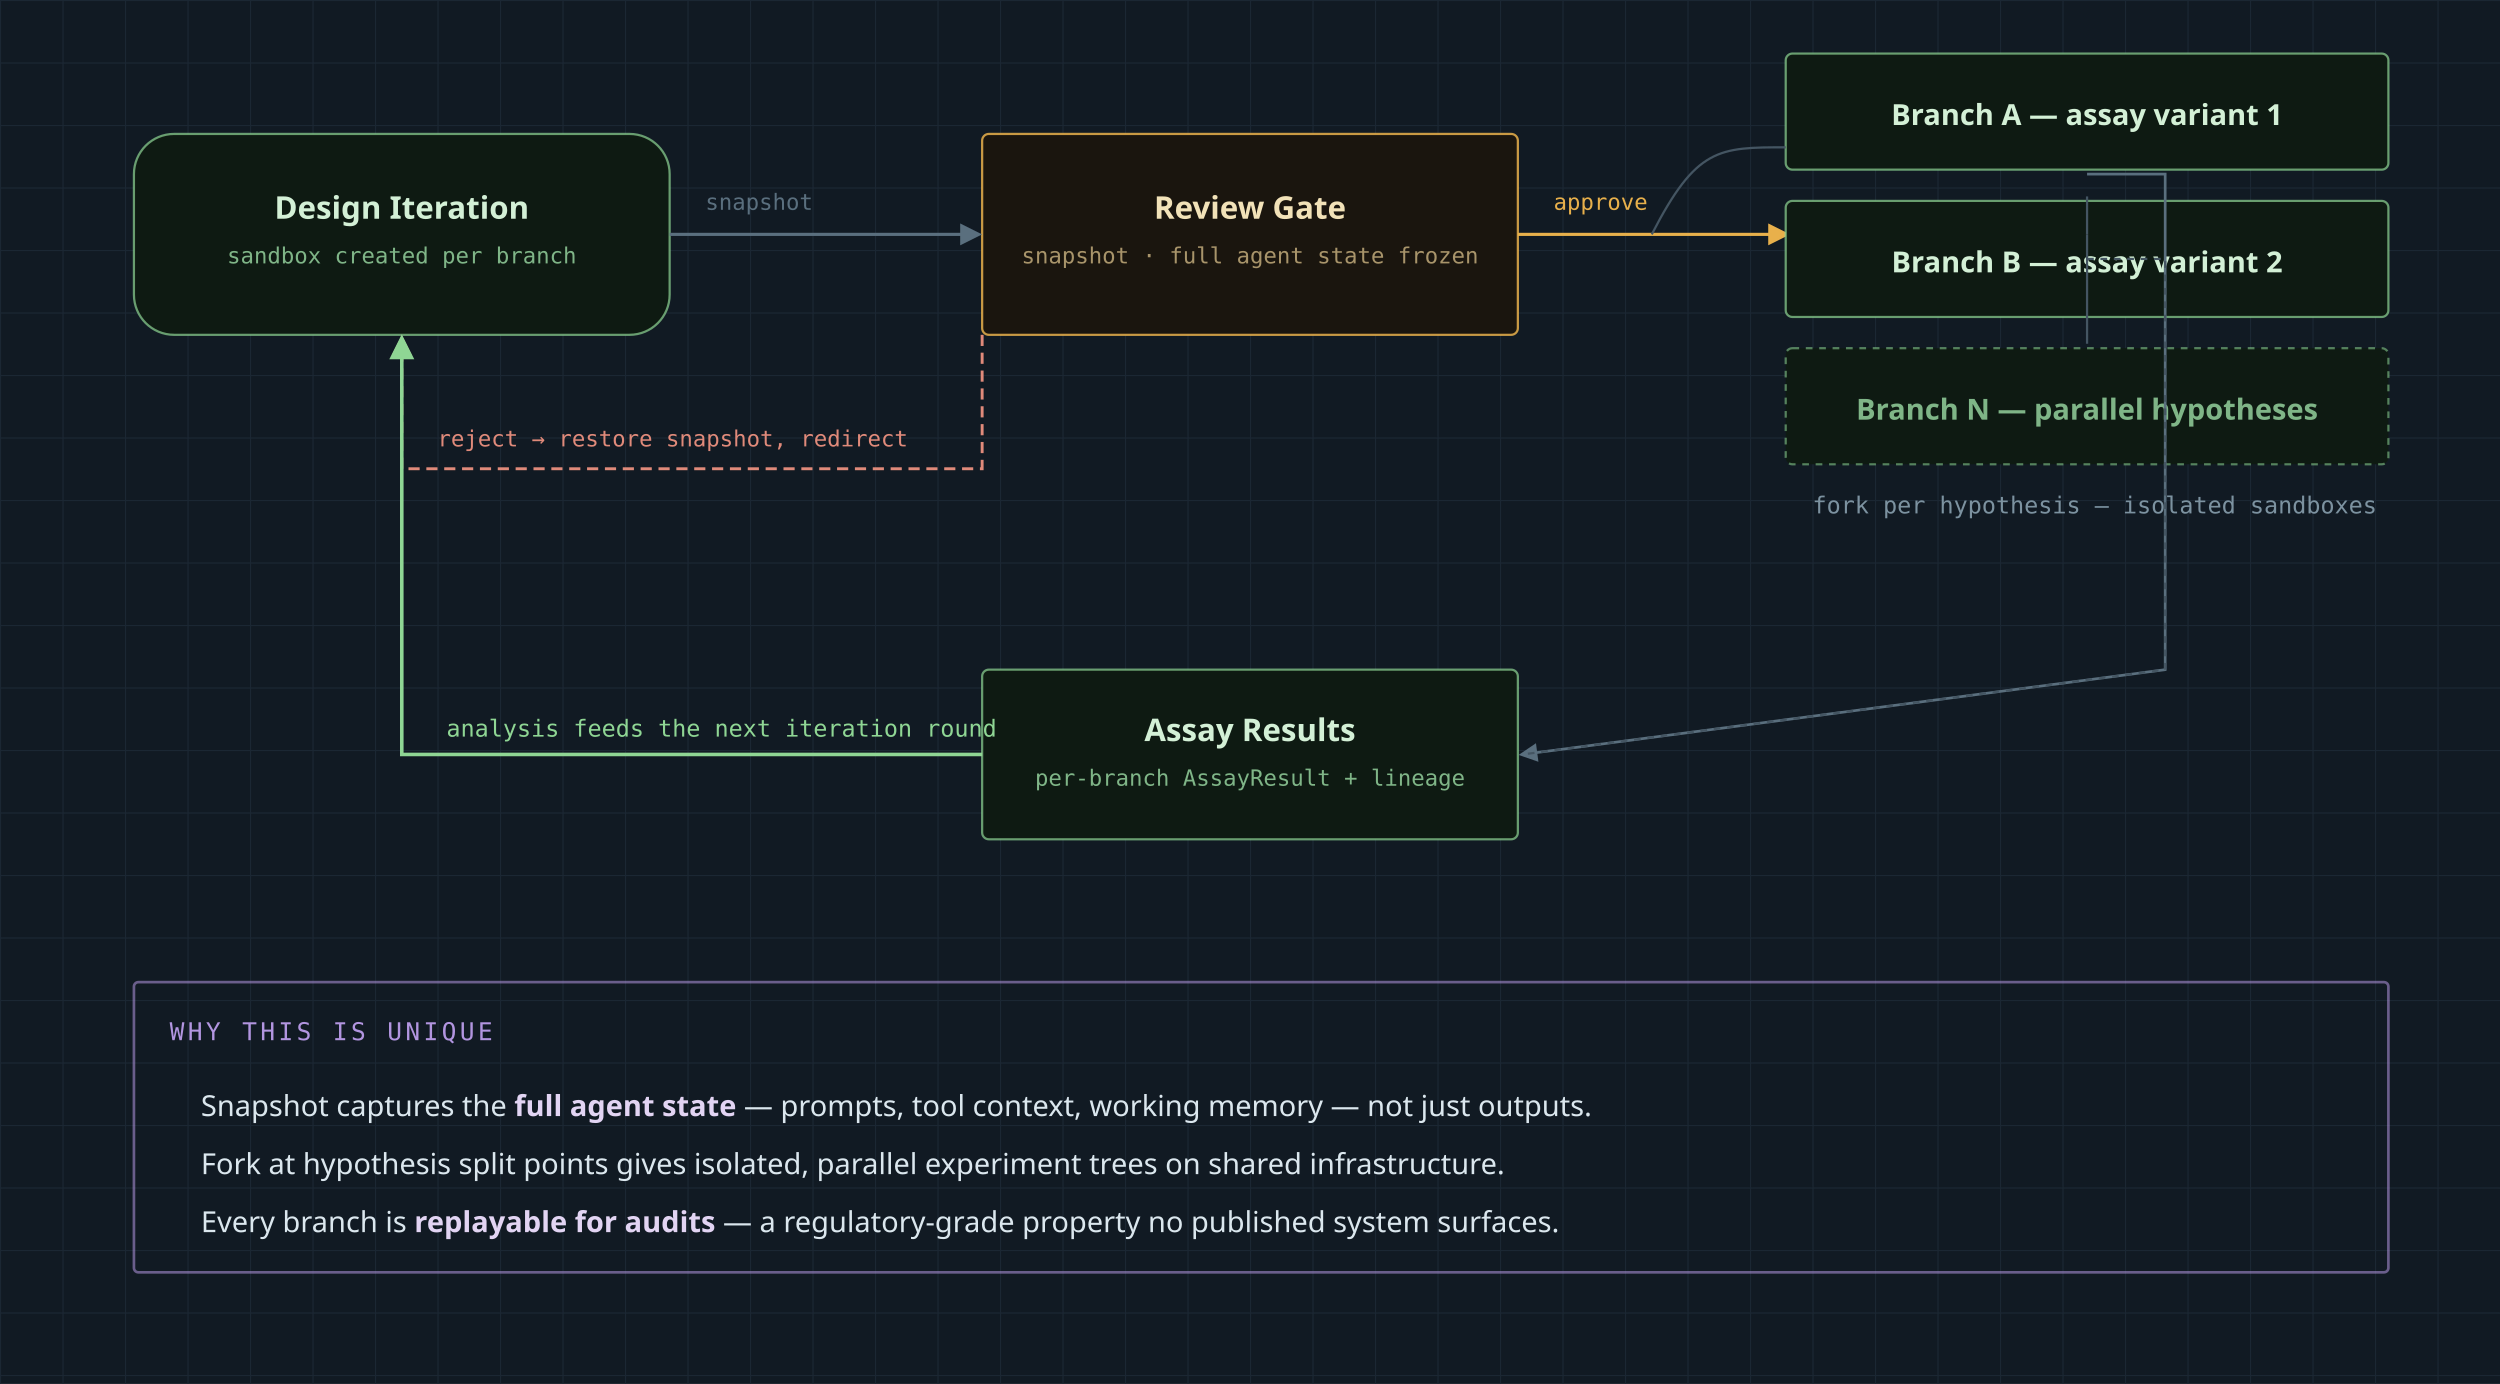
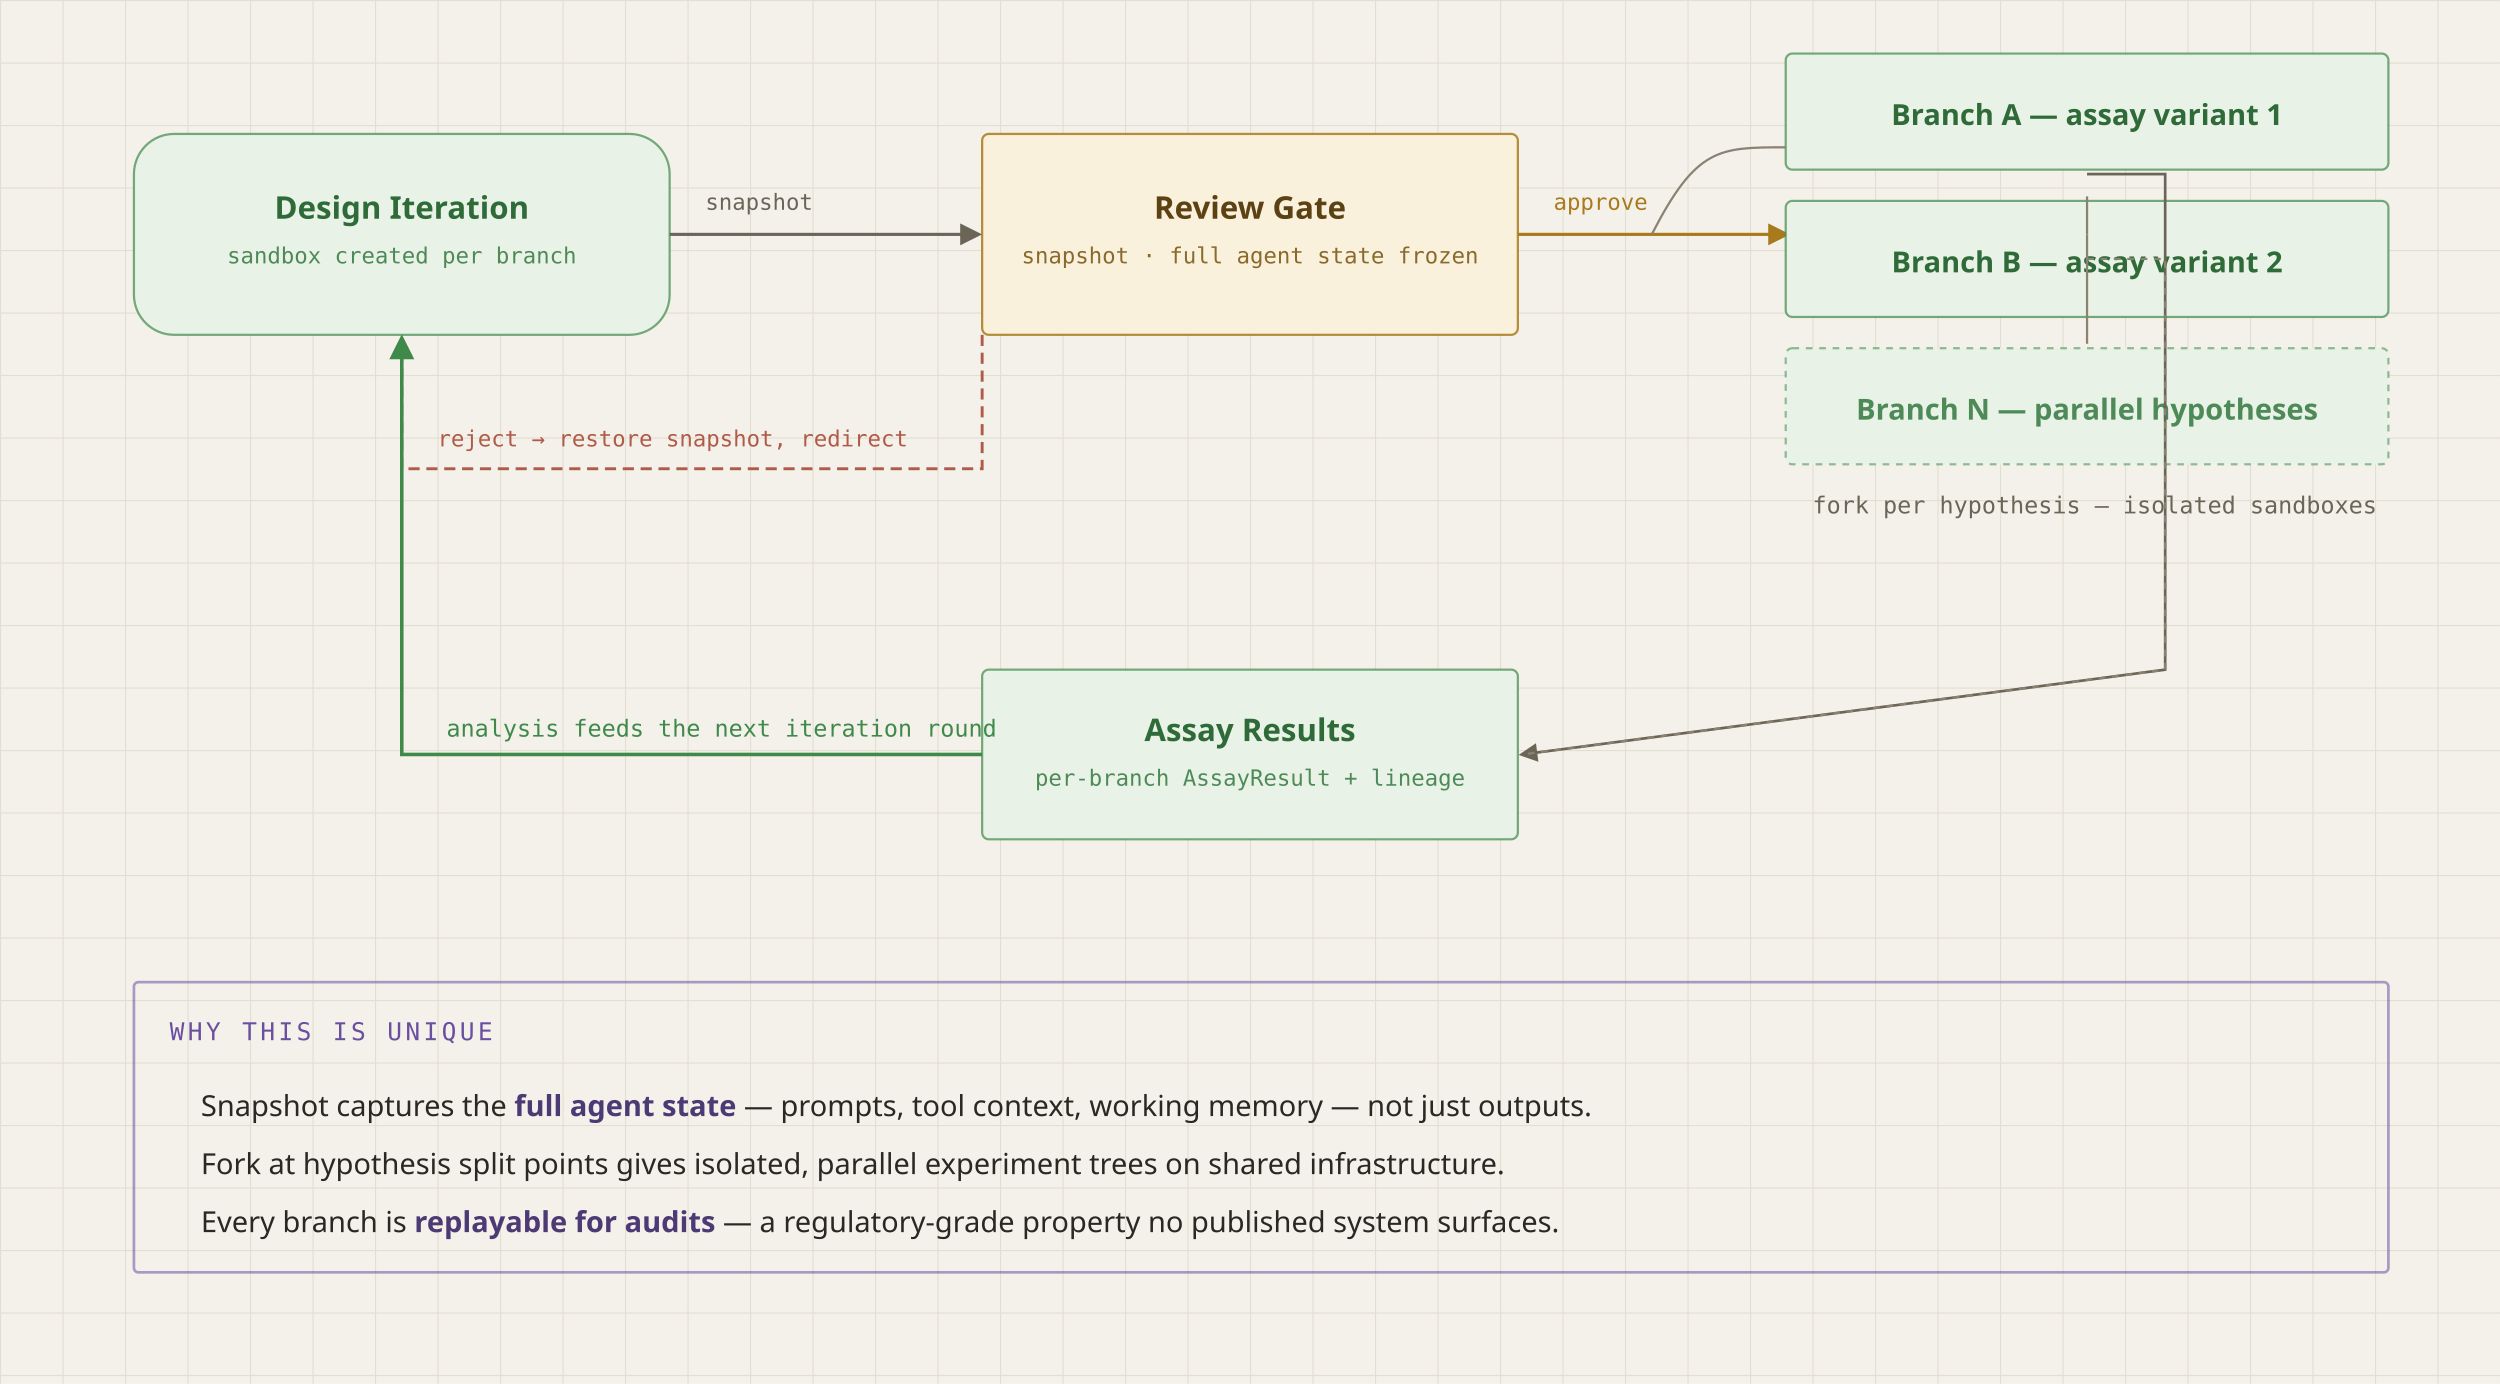
<svg xmlns="http://www.w3.org/2000/svg" width="1120" viewBox="0 0 1120 620">
  <defs>
    <pattern id="grid" width="28" height="28" patternUnits="userSpaceOnUse">
-       <path d="M 28 0 L 0 0 0 28" fill="none" stroke="#1b2733" stroke-width="1" />
+       <path d="M 28 0 L 0 0 0 28" fill="none" stroke="#e3ded2" stroke-width="1" />
    </pattern>
  </defs>
-   <rect x="0" y="0" width="1120" height="620" fill="#111a23" />
+   <rect x="0" y="0" width="1120" height="620" fill="#f3f1ea" />
  <rect x="0" y="0" width="1120" height="620" fill="url(#grid)" />
  <defs>
    <marker id="arrow" viewBox="0 0 10 10" refX="8" refY="5" markerWidth="7" markerHeight="7" orient="auto-start-reverse">
-       <path d="M0,0 L10,5 L0,10 z" fill="#5a6f7e" />
+       <path d="M0,0 L10,5 L0,10 z" fill="#6b6558" />
    </marker>
    <marker id="arrowA" viewBox="0 0 10 10" refX="8" refY="5" markerWidth="7" markerHeight="7" orient="auto-start-reverse">
-       <path d="M0,0 L10,5 L0,10 z" fill="#e8b04b" />
+       <path d="M0,0 L10,5 L0,10 z" fill="#a97a1c" />
    </marker>
    <marker id="arrowR" viewBox="0 0 10 10" refX="8" refY="5" markerWidth="7" markerHeight="7" orient="auto-start-reverse">
-       <path d="M0,0 L10,5 L0,10 z" fill="#e08a7a" />
+       <path d="M0,0 L10,5 L0,10 z" fill="#b05a48" />
    </marker>
    <marker id="arrowG" viewBox="0 0 10 10" refX="8" refY="5" markerWidth="7" markerHeight="7" orient="auto-start-reverse">
-       <path d="M0,0 L10,5 L0,10 z" fill="#8fd694" />
+       <path d="M0,0 L10,5 L0,10 z" fill="#3f8a4a" />
    </marker>
  </defs>
  <g font-family="IBM Plex Sans, sans-serif">
-     <rect x="60" y="60" width="240" height="90" rx="18" fill="#0e1a12" stroke="#8fd694" stroke-opacity="0.7" />
-     <text x="180" y="98" text-anchor="middle" font-size="14" fill="#d3f0d6" font-weight="600">Design Iteration</text>
-     <text x="180" y="118" text-anchor="middle" font-size="10" fill="#7fb587" font-family="IBM Plex Mono, monospace">sandbox created per branch</text>
+     <rect x="60" y="60" width="240" height="90" rx="18" fill="#e9f2e6" stroke="#3f8a4a" stroke-opacity="0.7" />
+     <text x="180" y="98" text-anchor="middle" font-size="14" fill="#2f6b38" font-weight="600">Design Iteration</text>
+     <text x="180" y="118" text-anchor="middle" font-size="10" fill="#4e8a58" font-family="IBM Plex Mono, monospace">sandbox created per branch</text>
  </g>
  <g font-family="IBM Plex Sans, sans-serif">
-     <rect x="440" y="60" width="240" height="90" rx="3" fill="#1a150e" stroke="#e8b04b" stroke-opacity="0.85" />
-     <text x="560" y="98" text-anchor="middle" font-size="14" fill="#f2e2b8" font-weight="600">Review Gate</text>
-     <text x="560" y="118" text-anchor="middle" font-size="10" fill="#a8946a" font-family="IBM Plex Mono, monospace">snapshot · full agent state frozen</text>
+     <rect x="440" y="60" width="240" height="90" rx="3" fill="#f9f1dc" stroke="#a97a1c" stroke-opacity="0.85" />
+     <text x="560" y="98" text-anchor="middle" font-size="14" fill="#5c4113" font-weight="600">Review Gate</text>
+     <text x="560" y="118" text-anchor="middle" font-size="10" fill="#8a6a2c" font-family="IBM Plex Mono, monospace">snapshot · full agent state frozen</text>
  </g>
-   <line x1="300" y1="105" x2="438" y2="105" stroke="#5a6f7e" stroke-width="1.4" marker-end="url(#arrow)" />
-   <text x="316" y="94" font-size="10" font-family="IBM Plex Mono, monospace" fill="#5a6f7e">snapshot</text>
-   <path d="M440,150 L440,210 L180,210 L180,152" fill="none" stroke="#e08a7a" stroke-width="1.3" stroke-dasharray="5 3" marker-end="url(#arrowR)" />
-   <text x="196" y="200" font-size="10" font-family="IBM Plex Mono, monospace" fill="#e08a7a">reject → restore snapshot, redirect</text>
-   <path d="M680,105 L800,105" fill="none" stroke="#e8b04b" stroke-width="1.4" marker-end="url(#arrowA)" />
-   <text x="696" y="94" font-size="10" font-family="IBM Plex Mono, monospace" fill="#e8b04b">approve</text>
+   <line x1="300" y1="105" x2="438" y2="105" stroke="#6b6558" stroke-width="1.4" marker-end="url(#arrow)" />
+   <text x="316" y="94" font-size="10" font-family="IBM Plex Mono, monospace" fill="#6b6558">snapshot</text>
+   <path d="M440,150 L440,210 L180,210 L180,152" fill="none" stroke="#b05a48" stroke-width="1.3" stroke-dasharray="5 3" marker-end="url(#arrowR)" />
+   <text x="196" y="200" font-size="10" font-family="IBM Plex Mono, monospace" fill="#b05a48">reject → restore snapshot, redirect</text>
+   <path d="M680,105 L800,105" fill="none" stroke="#a97a1c" stroke-width="1.4" marker-end="url(#arrowA)" />
+   <text x="696" y="94" font-size="10" font-family="IBM Plex Mono, monospace" fill="#a97a1c">approve</text>
  <g font-family="IBM Plex Sans, sans-serif">
-     <rect x="800" y="24" width="270" height="52" rx="3" fill="#0e1a12" stroke="#8fd694" stroke-opacity="0.7" />
-     <text x="935" y="56" text-anchor="middle" font-size="13" fill="#d3f0d6" font-weight="600">Branch A — assay variant 1</text>
-     <rect x="800" y="90" width="270" height="52" rx="3" fill="#0e1a12" stroke="#8fd694" stroke-opacity="0.7" />
-     <text x="935" y="122" text-anchor="middle" font-size="13" fill="#d3f0d6" font-weight="600">Branch B — assay variant 2</text>
-     <rect x="800" y="156" width="270" height="52" rx="3" fill="#0e1a12" stroke="#8fd694" stroke-opacity="0.55" stroke-dasharray="3 3" />
-     <text x="935" y="188" text-anchor="middle" font-size="13" fill="#7fb587" font-weight="600">Branch N — parallel hypotheses</text>
+     <rect x="800" y="24" width="270" height="52" rx="3" fill="#e9f2e6" stroke="#3f8a4a" stroke-opacity="0.7" />
+     <text x="935" y="56" text-anchor="middle" font-size="13" fill="#2f6b38" font-weight="600">Branch A — assay variant 1</text>
+     <rect x="800" y="90" width="270" height="52" rx="3" fill="#e9f2e6" stroke="#3f8a4a" stroke-opacity="0.7" />
+     <text x="935" y="122" text-anchor="middle" font-size="13" fill="#2f6b38" font-weight="600">Branch B — assay variant 2</text>
+     <rect x="800" y="156" width="270" height="52" rx="3" fill="#e9f2e6" stroke="#3f8a4a" stroke-opacity="0.55" stroke-dasharray="3 3" />
+     <text x="935" y="188" text-anchor="middle" font-size="13" fill="#4e8a58" font-weight="600">Branch N — parallel hypotheses</text>
  </g>
-   <path d="M800,66 C770,66 760,66 740,105" fill="none" stroke="#445562" stroke-width="1" />
-   <path d="M935,105 L935,88" fill="none" stroke="#445562" stroke-width="1" />
-   <path d="M935,105 L935,154" fill="none" stroke="#445562" stroke-width="1" />
-   <text x="812" y="230" font-size="10.5" font-family="IBM Plex Mono, monospace" fill="#7c92a0">fork per hypothesis — isolated sandboxes</text>
+   <path d="M800,66 C770,66 760,66 740,105" fill="none" stroke="#8a8272" stroke-width="1" />
+   <path d="M935,105 L935,88" fill="none" stroke="#8a8272" stroke-width="1" />
+   <path d="M935,105 L935,154" fill="none" stroke="#8a8272" stroke-width="1" />
+   <text x="812" y="230" font-size="10.5" font-family="IBM Plex Mono, monospace" fill="#6b6558">fork per hypothesis — isolated sandboxes</text>
  <g font-family="IBM Plex Sans, sans-serif">
-     <rect x="440" y="300" width="240" height="76" rx="3" fill="#0e1a12" stroke="#8fd694" stroke-opacity="0.7" />
-     <text x="560" y="332" text-anchor="middle" font-size="14" fill="#d3f0d6" font-weight="600">Assay Results</text>
-     <text x="560" y="352" text-anchor="middle" font-size="10" fill="#7fb587" font-family="IBM Plex Mono, monospace">per-branch AssayResult + lineage</text>
+     <rect x="440" y="300" width="240" height="76" rx="3" fill="#e9f2e6" stroke="#3f8a4a" stroke-opacity="0.7" />
+     <text x="560" y="332" text-anchor="middle" font-size="14" fill="#2f6b38" font-weight="600">Assay Results</text>
+     <text x="560" y="352" text-anchor="middle" font-size="10" fill="#4e8a58" font-family="IBM Plex Mono, monospace">per-branch AssayResult + lineage</text>
  </g>
-   <path d="M935,66 L1000,66 L1000,270 L680,270 L680,316 L682,316" fill="none" stroke="#445562" stroke-width="0" />
-   <path d="M935,78 L970,78 L970,300 L682,338" fill="none" stroke="#5a6f7e" stroke-width="1.2" marker-end="url(#arrow)" />
-   <path d="M935,116 L970,116 L970,300 L682,338" fill="none" stroke="#445562" stroke-width="1" stroke-dasharray="3 3" />
-   <path d="M440,338 L180,338 L180,152" fill="none" stroke="#8fd694" stroke-width="1.6" marker-end="url(#arrowG)" />
-   <text x="200" y="330" font-size="10.5" font-family="IBM Plex Mono, monospace" fill="#8fd694">analysis feeds the next iteration round</text>
+   <path d="M935,66 L1000,66 L1000,270 L680,270 L680,316 L682,316" fill="none" stroke="#8a8272" stroke-width="0" />
+   <path d="M935,78 L970,78 L970,300 L682,338" fill="none" stroke="#6b6558" stroke-width="1.2" marker-end="url(#arrow)" />
+   <path d="M935,116 L970,116 L970,300 L682,338" fill="none" stroke="#8a8272" stroke-width="1" stroke-dasharray="3 3" />
+   <path d="M440,338 L180,338 L180,152" fill="none" stroke="#3f8a4a" stroke-width="1.6" marker-end="url(#arrowG)" />
+   <text x="200" y="330" font-size="10.5" font-family="IBM Plex Mono, monospace" fill="#3f8a4a">analysis feeds the next iteration round</text>
  <g font-family="IBM Plex Sans, sans-serif">
-     <rect x="60" y="440" width="1010" height="130" fill="none" stroke="#b295e0" stroke-width="1.2" stroke-opacity="0.55" rx="2" />
-     <text x="76" y="466" font-family="IBM Plex Mono, monospace" font-size="11" letter-spacing="1.5" fill="#b295e0">WHY THIS IS UNIQUE</text>
-     <text x="90" y="500" font-size="13" fill="#dbe7ee">Snapshot captures the <tspan font-weight="600" fill="#e2d4f3">full agent state</tspan> — prompts, tool context, working memory — not just outputs.</text>
-     <text x="90" y="526" font-size="13" fill="#dbe7ee">Fork at hypothesis split points gives isolated, parallel experiment trees on shared infrastructure.</text>
-     <text x="90" y="552" font-size="13" fill="#dbe7ee">Every branch is <tspan font-weight="600" fill="#e2d4f3">replayable for audits</tspan> — a regulatory-grade property no published system surfaces.</text>
+     <rect x="60" y="440" width="1010" height="130" fill="none" stroke="#6a4fa0" stroke-width="1.2" stroke-opacity="0.55" rx="2" />
+     <text x="76" y="466" font-family="IBM Plex Mono, monospace" font-size="11" letter-spacing="1.5" fill="#6a4fa0">WHY THIS IS UNIQUE</text>
+     <text x="90" y="500" font-size="13" fill="#2a2823">Snapshot captures the <tspan font-weight="600" fill="#4c3a75">full agent state</tspan> — prompts, tool context, working memory — not just outputs.</text>
+     <text x="90" y="526" font-size="13" fill="#2a2823">Fork at hypothesis split points gives isolated, parallel experiment trees on shared infrastructure.</text>
+     <text x="90" y="552" font-size="13" fill="#2a2823">Every branch is <tspan font-weight="600" fill="#4c3a75">replayable for audits</tspan> — a regulatory-grade property no published system surfaces.</text>
  </g>
</svg>
